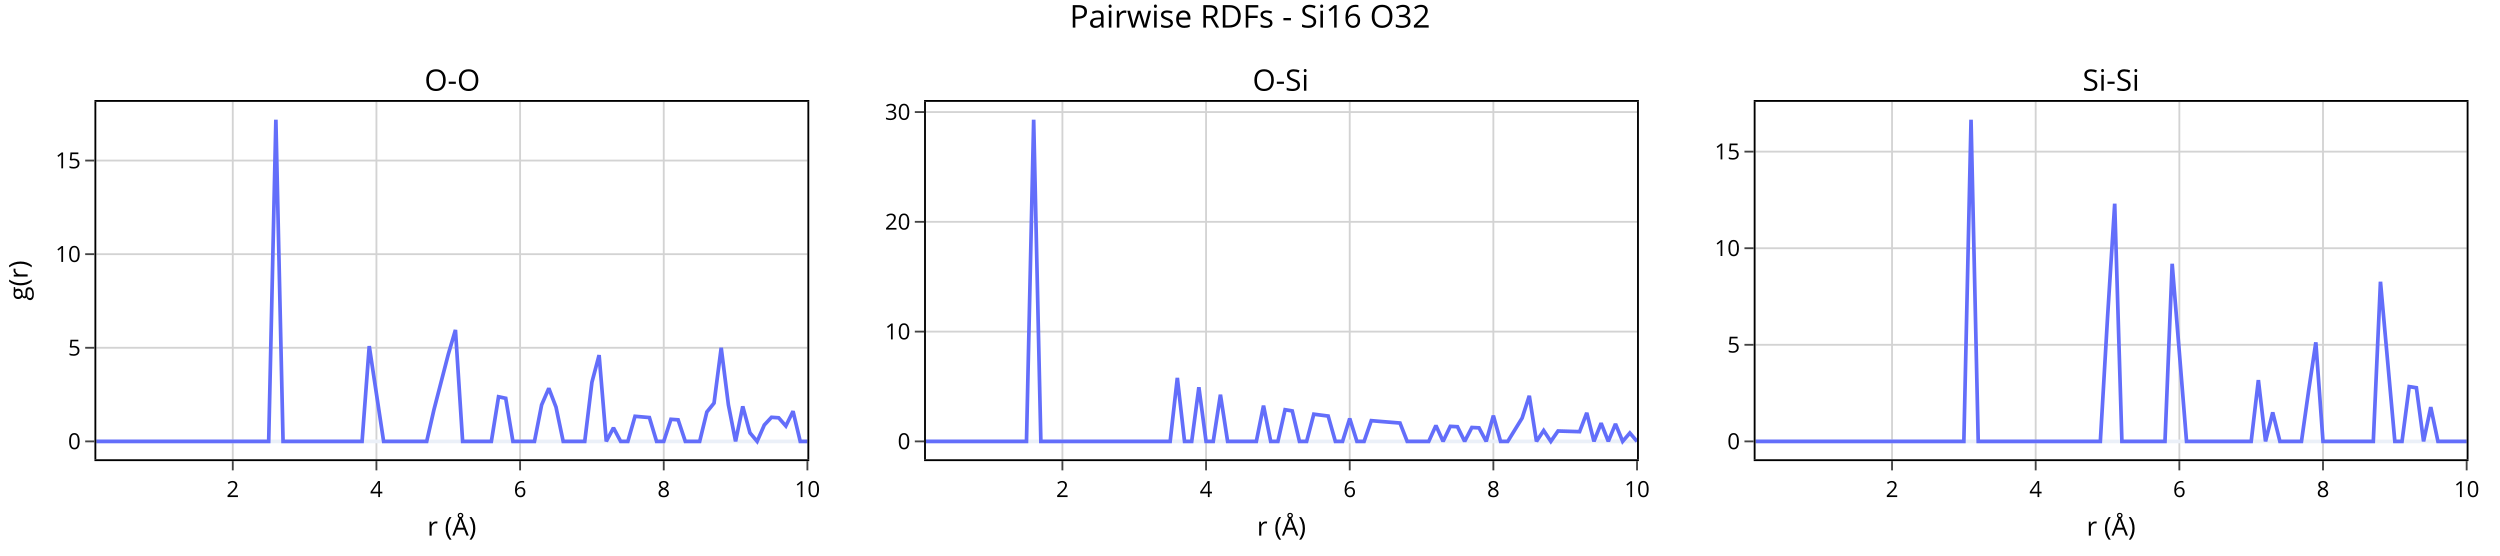
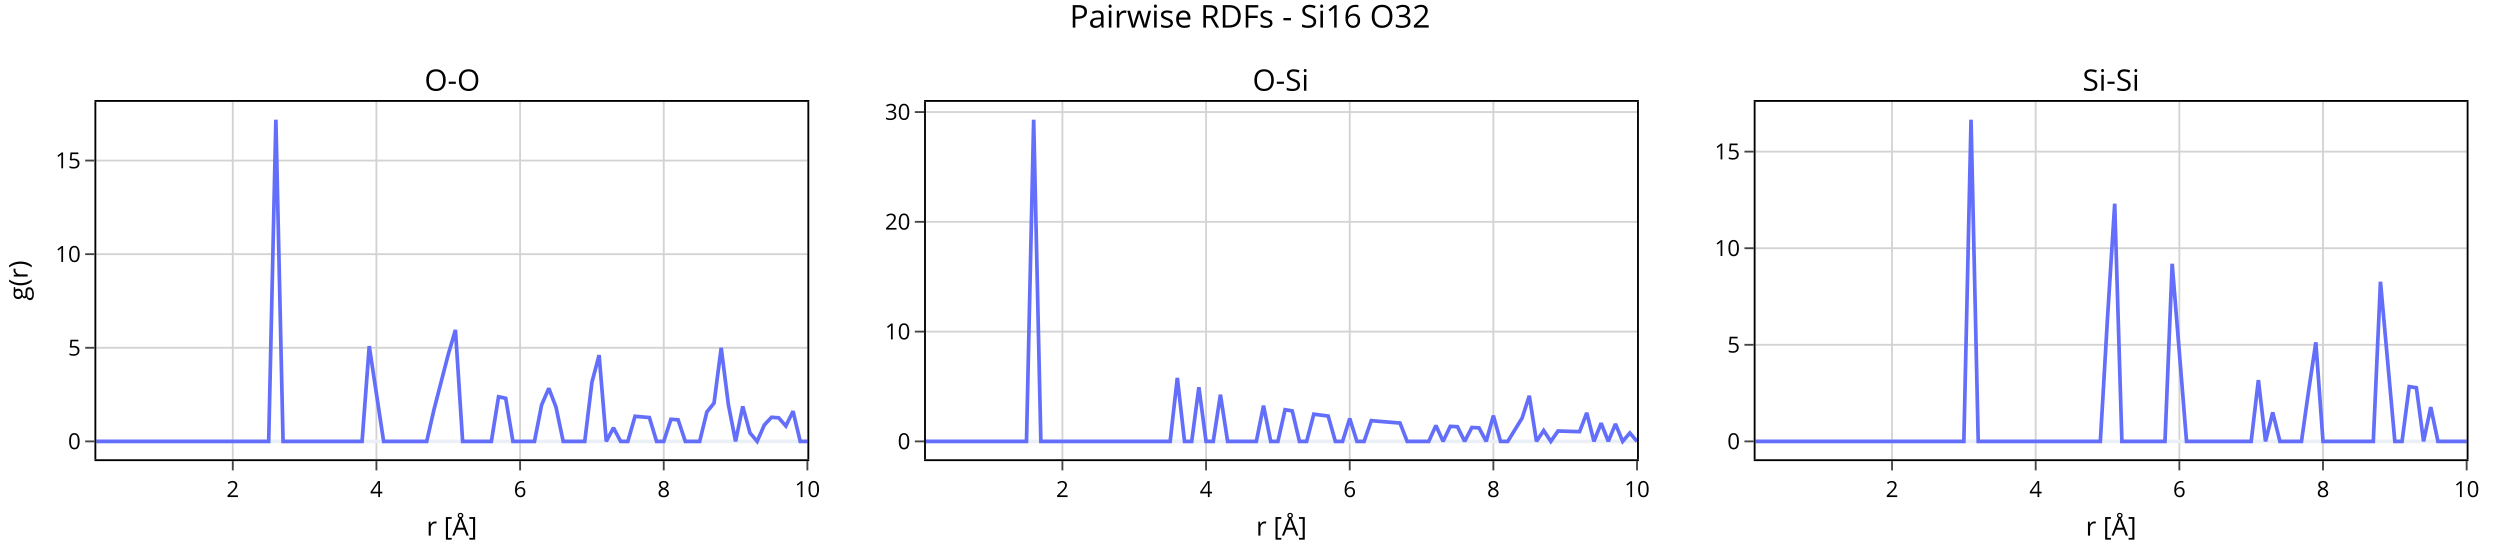
<svg xmlns="http://www.w3.org/2000/svg" class="main-svg" width="1350" height="300" style="" viewBox="0 0 1350 300">
  <rect x="0" y="0" width="1350" height="300" style="fill: rgb(255, 255, 255); fill-opacity: 1;" />
  <defs id="defs-f9d838">
    <g class="clips">
      <clipPath id="clipf9d838xyplot" class="plotclip">
        <rect width="384" height="193" />
      </clipPath>
      <clipPath id="clipf9d838x2y2plot" class="plotclip">
        <rect width="384" height="193" />
      </clipPath>
      <clipPath id="clipf9d838x3y3plot" class="plotclip">
        <rect width="384" height="193" />
      </clipPath>
      <clipPath class="axesclip" id="clipf9d838x">
        <rect x="52" y="0" width="384" height="300" />
      </clipPath>
      <clipPath class="axesclip" id="clipf9d838y">
        <rect x="0" y="55" width="1350" height="193" />
      </clipPath>
      <clipPath class="axesclip" id="clipf9d838xy">
        <rect x="52" y="55" width="384" height="193" />
      </clipPath>
      <clipPath class="axesclip" id="clipf9d838y2">
        <rect x="0" y="55" width="1350" height="193" />
      </clipPath>
      <clipPath class="axesclip" id="clipf9d838xy2">
        <rect x="52" y="55" width="384" height="193" />
      </clipPath>
      <clipPath class="axesclip" id="clipf9d838y3">
        <rect x="0" y="55" width="1350" height="193" />
      </clipPath>
      <clipPath class="axesclip" id="clipf9d838xy3">
        <rect x="52" y="55" width="384" height="193" />
      </clipPath>
      <clipPath class="axesclip" id="clipf9d838x2">
        <rect x="500" y="0" width="384" height="300" />
      </clipPath>
      <clipPath class="axesclip" id="clipf9d838x2y">
        <rect x="500" y="55" width="384" height="193" />
      </clipPath>
      <clipPath class="axesclip" id="clipf9d838x2y2">
        <rect x="500" y="55" width="384" height="193" />
      </clipPath>
      <clipPath class="axesclip" id="clipf9d838x2y3">
        <rect x="500" y="55" width="384" height="193" />
      </clipPath>
      <clipPath class="axesclip" id="clipf9d838x3">
        <rect x="948" y="0" width="384" height="300" />
      </clipPath>
      <clipPath class="axesclip" id="clipf9d838x3y">
        <rect x="948" y="55" width="384" height="193" />
      </clipPath>
      <clipPath class="axesclip" id="clipf9d838x3y2">
        <rect x="948" y="55" width="384" height="193" />
      </clipPath>
      <clipPath class="axesclip" id="clipf9d838x3y3">
        <rect x="948" y="55" width="384" height="193" />
      </clipPath>
    </g>
    <g class="gradients" />
    <g class="patterns" />
  </defs>
  <g class="bglayer" />
  <g class="layer-below">
    <g class="imagelayer" />
    <g class="shapelayer" />
  </g>
  <g class="cartesianlayer">
    <g class="subplot xy">
      <g class="layer-subplot">
        <g class="shapelayer" />
        <g class="imagelayer" />
      </g>
      <g class="minor-gridlayer">
        <g class="x" />
        <g class="y" />
      </g>
      <g class="gridlayer">
        <g class="x">
          <path class="xgrid crisp" transform="translate(125.7,0)" d="M0,55v193" style="stroke: rgb(211, 211, 211); stroke-opacity: 1; stroke-width: 1px;" />
          <path class="xgrid crisp" transform="translate(203.27,0)" d="M0,55v193" style="stroke: rgb(211, 211, 211); stroke-opacity: 1; stroke-width: 1px;" />
          <path class="xgrid crisp" transform="translate(280.85,0)" d="M0,55v193" style="stroke: rgb(211, 211, 211); stroke-opacity: 1; stroke-width: 1px;" />
          <path class="xgrid crisp" transform="translate(358.42,0)" d="M0,55v193" style="stroke: rgb(211, 211, 211); stroke-opacity: 1; stroke-width: 1px;" />
        </g>
        <g class="y">
          <path class="ygrid crisp" transform="translate(0,187.8)" d="M52,0h384" style="stroke: rgb(211, 211, 211); stroke-opacity: 1; stroke-width: 1px;" />
          <path class="ygrid crisp" transform="translate(0,137.25)" d="M52,0h384" style="stroke: rgb(211, 211, 211); stroke-opacity: 1; stroke-width: 1px;" />
          <path class="ygrid crisp" transform="translate(0,86.7)" d="M52,0h384" style="stroke: rgb(211, 211, 211); stroke-opacity: 1; stroke-width: 1px;" />
        </g>
      </g>
      <g class="zerolinelayer">
        <path class="yzl zl crisp" transform="translate(0,238.35)" d="M52,0h384" style="stroke: rgb(235, 240, 248); stroke-opacity: 1; stroke-width: 2px;" />
      </g>
      <g class="layer-between">
        <g class="shapelayer" />
        <g class="imagelayer" />
      </g>
      <path class="xlines-below" />
      <path class="ylines-below" />
      <g class="overlines-below" />
      <g class="xaxislayer-below" />
      <g class="yaxislayer-below" />
      <g class="overaxes-below" />
      <g class="overplot">
        <g class="xy" transform="translate(52,55)" clip-path="url(#clipf9d838xyplot)">
          <g class="scatterlayer mlayer">
            <g class="trace scatter trace94215c" style="stroke-miterlimit: 2; opacity: 1;">
              <g class="fills" />
              <g class="errorbars" />
              <g class="lines">
                <path class="js-line" d="M0,183.35L93.09,183.35L96.97,9.65L100.85,183.35L104.73,183.35L143.52,183.35L147.39,131.88L155.15,183.35L159.03,183.35L178.42,183.35L182.3,166.36L190.06,136.38L193.94,123.16L197.82,183.35L201.7,183.35L213.33,183.35L217.21,159.26L221.09,160.08L224.97,183.35L236.61,183.35L240.48,163.63L244.36,154.68L248.24,164.82L252.12,183.35L256,183.35L263.76,183.35L267.64,151.4L271.52,136.76L275.39,183.35L279.27,176.01L283.15,183.35L287.03,183.35L290.91,169.8L298.67,170.48L302.55,183.35L306.42,183.35L310.3,171.42L314.18,171.71L318.06,183.35L325.82,183.35L329.7,167.47L333.58,162.67L337.45,132.81L341.33,163.58L345.21,183.35L349.09,164.44L352.97,178.73L356.85,183.35L360.73,174.49L364.61,170.34L368.48,170.61L372.36,175.03L376.24,167.05L380.12,183.35L384,183.35" style="vector-effect: none; fill: none; stroke: rgb(99, 110, 250); stroke-opacity: 1; stroke-width: 2px; opacity: 1;" />
              </g>
              <g class="points" />
              <g class="text" />
            </g>
          </g>
        </g>
      </g>
      <path class="xlines-above crisp" d="M51,248.5H437M51,54.5H437" style="fill: none; stroke-width: 1px; stroke: rgb(0, 0, 0); stroke-opacity: 1;" />
      <path class="ylines-above crisp" d="M51.5,55V248M436.5,55V248" style="fill: none; stroke-width: 1px; stroke: rgb(0, 0, 0); stroke-opacity: 1;" />
      <g class="overlines-above" />
      <g class="xaxislayer-above">
        <path class="xtick ticks crisp" d="M0,249v5" transform="translate(125.7,0)" style="stroke: rgb(68, 68, 68); stroke-opacity: 1; stroke-width: 1px;" />
        <path class="xtick ticks crisp" d="M0,249v5" transform="translate(203.27,0)" style="stroke: rgb(68, 68, 68); stroke-opacity: 1; stroke-width: 1px;" />
        <path class="xtick ticks crisp" d="M0,249v5" transform="translate(280.85,0)" style="stroke: rgb(68, 68, 68); stroke-opacity: 1; stroke-width: 1px;" />
        <path class="xtick ticks crisp" d="M0,249v5" transform="translate(358.42,0)" style="stroke: rgb(68, 68, 68); stroke-opacity: 1; stroke-width: 1px;" />
        <path class="xtick ticks crisp" d="M0,249v5" transform="translate(436,0)" style="stroke: rgb(68, 68, 68); stroke-opacity: 1; stroke-width: 1px;" />
        <g class="xtick">
          <text text-anchor="middle" x="0" y="268.4" transform="translate(125.7,0)" style="font-family: 'Open Sans', verdana, arial, sans-serif; font-size: 12px; fill: rgb(0, 0, 0); fill-opacity: 1; white-space: pre; opacity: 1;">2</text>
        </g>
        <g class="xtick">
          <text text-anchor="middle" x="0" y="268.4" style="font-family: 'Open Sans', verdana, arial, sans-serif; font-size: 12px; fill: rgb(0, 0, 0); fill-opacity: 1; white-space: pre; opacity: 1;" transform="translate(203.27,0)">4</text>
        </g>
        <g class="xtick">
          <text text-anchor="middle" x="0" y="268.4" style="font-family: 'Open Sans', verdana, arial, sans-serif; font-size: 12px; fill: rgb(0, 0, 0); fill-opacity: 1; white-space: pre; opacity: 1;" transform="translate(280.85,0)">6</text>
        </g>
        <g class="xtick">
          <text text-anchor="middle" x="0" y="268.4" style="font-family: 'Open Sans', verdana, arial, sans-serif; font-size: 12px; fill: rgb(0, 0, 0); fill-opacity: 1; white-space: pre; opacity: 1;" transform="translate(358.42,0)">8</text>
        </g>
        <g class="xtick">
          <text text-anchor="middle" x="0" y="268.4" style="font-family: 'Open Sans', verdana, arial, sans-serif; font-size: 12px; fill: rgb(0, 0, 0); fill-opacity: 1; white-space: pre; opacity: 1;" transform="translate(436,0)">10</text>
        </g>
      </g>
      <g class="yaxislayer-above">
        <path class="ytick ticks crisp" d="M51,0h-5" transform="translate(0,238.35)" style="stroke: rgb(68, 68, 68); stroke-opacity: 1; stroke-width: 1px;" />
        <path class="ytick ticks crisp" d="M51,0h-5" transform="translate(0,187.8)" style="stroke: rgb(68, 68, 68); stroke-opacity: 1; stroke-width: 1px;" />
        <path class="ytick ticks crisp" d="M51,0h-5" transform="translate(0,137.25)" style="stroke: rgb(68, 68, 68); stroke-opacity: 1; stroke-width: 1px;" />
        <path class="ytick ticks crisp" d="M51,0h-5" transform="translate(0,86.7)" style="stroke: rgb(68, 68, 68); stroke-opacity: 1; stroke-width: 1px;" />
        <g class="ytick">
          <text text-anchor="end" x="43.6" y="4.2" transform="translate(0,238.35)" style="font-family: 'Open Sans', verdana, arial, sans-serif; font-size: 12px; fill: rgb(0, 0, 0); fill-opacity: 1; white-space: pre; opacity: 1;">0</text>
        </g>
        <g class="ytick">
          <text text-anchor="end" x="43.6" y="4.2" style="font-family: 'Open Sans', verdana, arial, sans-serif; font-size: 12px; fill: rgb(0, 0, 0); fill-opacity: 1; white-space: pre; opacity: 1;" transform="translate(0,187.8)">5</text>
        </g>
        <g class="ytick">
          <text text-anchor="end" x="43.6" y="4.2" style="font-family: 'Open Sans', verdana, arial, sans-serif; font-size: 12px; fill: rgb(0, 0, 0); fill-opacity: 1; white-space: pre; opacity: 1;" transform="translate(0,137.25)">10</text>
        </g>
        <g class="ytick">
          <text text-anchor="end" x="43.6" y="4.2" style="font-family: 'Open Sans', verdana, arial, sans-serif; font-size: 12px; fill: rgb(0, 0, 0); fill-opacity: 1; white-space: pre; opacity: 1;" transform="translate(0,86.7)">15</text>
        </g>
      </g>
      <g class="overaxes-above" />
    </g>
    <g class="subplot x2y2">
      <g class="layer-subplot">
        <g class="shapelayer" />
        <g class="imagelayer" />
      </g>
      <g class="minor-gridlayer">
        <g class="x2" />
        <g class="y2" />
      </g>
      <g class="gridlayer">
        <g class="x2">
          <path class="x2grid crisp" transform="translate(573.7,0)" d="M0,55v193" style="stroke: rgb(211, 211, 211); stroke-opacity: 1; stroke-width: 1px;" />
          <path class="x2grid crisp" transform="translate(651.27,0)" d="M0,55v193" style="stroke: rgb(211, 211, 211); stroke-opacity: 1; stroke-width: 1px;" />
          <path class="x2grid crisp" transform="translate(728.85,0)" d="M0,55v193" style="stroke: rgb(211, 211, 211); stroke-opacity: 1; stroke-width: 1px;" />
          <path class="x2grid crisp" transform="translate(806.42,0)" d="M0,55v193" style="stroke: rgb(211, 211, 211); stroke-opacity: 1; stroke-width: 1px;" />
        </g>
        <g class="y2">
          <path class="y2grid crisp" transform="translate(0,179.07)" d="M500,0h384" style="stroke: rgb(211, 211, 211); stroke-opacity: 1; stroke-width: 1px;" />
          <path class="y2grid crisp" transform="translate(0,119.79)" d="M500,0h384" style="stroke: rgb(211, 211, 211); stroke-opacity: 1; stroke-width: 1px;" />
          <path class="y2grid crisp" transform="translate(0,60.51)" d="M500,0h384" style="stroke: rgb(211, 211, 211); stroke-opacity: 1; stroke-width: 1px;" />
        </g>
      </g>
      <g class="zerolinelayer">
        <path class="y2zl zl crisp" transform="translate(0,238.35)" d="M500,0h384" style="stroke: rgb(235, 240, 248); stroke-opacity: 1; stroke-width: 2px;" />
      </g>
      <g class="layer-between">
        <g class="shapelayer" />
        <g class="imagelayer" />
      </g>
      <path class="xlines-below" />
      <path class="ylines-below" />
      <g class="overlines-below" />
      <g class="xaxislayer-below" />
      <g class="yaxislayer-below" />
      <g class="overaxes-below" />
      <g class="overplot">
        <g class="x2y2" transform="translate(500,55)" clip-path="url(#clipf9d838x2y2plot)">
          <g class="scatterlayer mlayer">
            <g class="trace scatter tracea31ce0" style="stroke-miterlimit: 2; opacity: 1;">
              <g class="fills" />
              <g class="errorbars" />
              <g class="lines">
                <path class="js-line" d="M0,183.35L54.3,183.35L58.18,9.65L62.06,183.35L65.94,183.35L131.88,183.35L135.76,149.04L139.64,183.35L143.52,183.35L147.39,154.11L151.27,183.35L155.15,183.35L159.03,158.14L162.91,183.35L166.79,183.35L178.42,183.35L182.3,164.05L186.18,183.35L190.06,183.35L193.94,166.25L197.82,166.91L201.7,183.35L205.58,183.35L209.45,168.65L213.33,169.17L217.21,169.66L221.09,183.35L224.97,183.35L228.85,171L232.73,183.35L236.61,183.35L240.48,172.15L244.36,172.49L256,173.44L259.88,183.35L271.52,183.35L275.39,174.77L279.27,183.35L283.15,175.23L287.03,175.44L290.91,183.35L294.79,175.85L298.67,176.04L302.55,183.35L306.42,169.45L310.3,183.35L314.18,183.35L321.94,170.75L325.82,158.73L329.7,183.35L333.58,177.48L337.45,183.35L341.33,177.74L352.97,178.1L356.85,167.93L360.73,183.35L364.61,173.5L368.48,183.35L372.36,173.9L376.24,183.35L380.12,178.81L384,183.35" style="vector-effect: none; fill: none; stroke: rgb(99, 110, 250); stroke-opacity: 1; stroke-width: 2px; opacity: 1;" />
              </g>
              <g class="points" />
              <g class="text" />
            </g>
          </g>
        </g>
      </g>
      <path class="xlines-above crisp" d="M499,248.5H885M499,54.5H885" style="fill: none; stroke-width: 1px; stroke: rgb(0, 0, 0); stroke-opacity: 1;" />
      <path class="ylines-above crisp" d="M499.5,55V248M884.5,55V248" style="fill: none; stroke-width: 1px; stroke: rgb(0, 0, 0); stroke-opacity: 1;" />
      <g class="overlines-above" />
      <g class="xaxislayer-above">
        <path class="x2tick ticks crisp" d="M0,249v5" transform="translate(573.7,0)" style="stroke: rgb(68, 68, 68); stroke-opacity: 1; stroke-width: 1px;" />
        <path class="x2tick ticks crisp" d="M0,249v5" transform="translate(651.27,0)" style="stroke: rgb(68, 68, 68); stroke-opacity: 1; stroke-width: 1px;" />
        <path class="x2tick ticks crisp" d="M0,249v5" transform="translate(728.85,0)" style="stroke: rgb(68, 68, 68); stroke-opacity: 1; stroke-width: 1px;" />
        <path class="x2tick ticks crisp" d="M0,249v5" transform="translate(806.42,0)" style="stroke: rgb(68, 68, 68); stroke-opacity: 1; stroke-width: 1px;" />
        <path class="x2tick ticks crisp" d="M0,249v5" transform="translate(884,0)" style="stroke: rgb(68, 68, 68); stroke-opacity: 1; stroke-width: 1px;" />
        <g class="x2tick">
          <text text-anchor="middle" x="0" y="268.4" transform="translate(573.7,0)" style="font-family: 'Open Sans', verdana, arial, sans-serif; font-size: 12px; fill: rgb(0, 0, 0); fill-opacity: 1; white-space: pre; opacity: 1;">2</text>
        </g>
        <g class="x2tick">
          <text text-anchor="middle" x="0" y="268.4" style="font-family: 'Open Sans', verdana, arial, sans-serif; font-size: 12px; fill: rgb(0, 0, 0); fill-opacity: 1; white-space: pre; opacity: 1;" transform="translate(651.27,0)">4</text>
        </g>
        <g class="x2tick">
          <text text-anchor="middle" x="0" y="268.4" style="font-family: 'Open Sans', verdana, arial, sans-serif; font-size: 12px; fill: rgb(0, 0, 0); fill-opacity: 1; white-space: pre; opacity: 1;" transform="translate(728.85,0)">6</text>
        </g>
        <g class="x2tick">
          <text text-anchor="middle" x="0" y="268.4" style="font-family: 'Open Sans', verdana, arial, sans-serif; font-size: 12px; fill: rgb(0, 0, 0); fill-opacity: 1; white-space: pre; opacity: 1;" transform="translate(806.42,0)">8</text>
        </g>
        <g class="x2tick">
          <text text-anchor="middle" x="0" y="268.4" style="font-family: 'Open Sans', verdana, arial, sans-serif; font-size: 12px; fill: rgb(0, 0, 0); fill-opacity: 1; white-space: pre; opacity: 1;" transform="translate(884,0)">10</text>
        </g>
      </g>
      <g class="yaxislayer-above">
        <path class="y2tick ticks crisp" d="M499,0h-5" transform="translate(0,238.35)" style="stroke: rgb(68, 68, 68); stroke-opacity: 1; stroke-width: 1px;" />
        <path class="y2tick ticks crisp" d="M499,0h-5" transform="translate(0,179.07)" style="stroke: rgb(68, 68, 68); stroke-opacity: 1; stroke-width: 1px;" />
        <path class="y2tick ticks crisp" d="M499,0h-5" transform="translate(0,119.79)" style="stroke: rgb(68, 68, 68); stroke-opacity: 1; stroke-width: 1px;" />
        <path class="y2tick ticks crisp" d="M499,0h-5" transform="translate(0,60.51)" style="stroke: rgb(68, 68, 68); stroke-opacity: 1; stroke-width: 1px;" />
        <g class="y2tick">
          <text text-anchor="end" x="491.6" y="4.2" transform="translate(0,238.35)" style="font-family: 'Open Sans', verdana, arial, sans-serif; font-size: 12px; fill: rgb(0, 0, 0); fill-opacity: 1; white-space: pre; opacity: 1;">0</text>
        </g>
        <g class="y2tick">
          <text text-anchor="end" x="491.6" y="4.2" style="font-family: 'Open Sans', verdana, arial, sans-serif; font-size: 12px; fill: rgb(0, 0, 0); fill-opacity: 1; white-space: pre; opacity: 1;" transform="translate(0,179.07)">10</text>
        </g>
        <g class="y2tick">
          <text text-anchor="end" x="491.6" y="4.2" style="font-family: 'Open Sans', verdana, arial, sans-serif; font-size: 12px; fill: rgb(0, 0, 0); fill-opacity: 1; white-space: pre; opacity: 1;" transform="translate(0,119.79)">20</text>
        </g>
        <g class="y2tick">
          <text text-anchor="end" x="491.6" y="4.2" style="font-family: 'Open Sans', verdana, arial, sans-serif; font-size: 12px; fill: rgb(0, 0, 0); fill-opacity: 1; white-space: pre; opacity: 1;" transform="translate(0,60.51)">30</text>
        </g>
      </g>
      <g class="overaxes-above" />
    </g>
    <g class="subplot x3y3">
      <g class="layer-subplot">
        <g class="shapelayer" />
        <g class="imagelayer" />
      </g>
      <g class="minor-gridlayer">
        <g class="x3" />
        <g class="y3" />
      </g>
      <g class="gridlayer">
        <g class="x3">
          <path class="x3grid crisp" transform="translate(1021.7,0)" d="M0,55v193" style="stroke: rgb(211, 211, 211); stroke-opacity: 1; stroke-width: 1px;" />
          <path class="x3grid crisp" transform="translate(1099.27,0)" d="M0,55v193" style="stroke: rgb(211, 211, 211); stroke-opacity: 1; stroke-width: 1px;" />
          <path class="x3grid crisp" transform="translate(1176.85,0)" d="M0,55v193" style="stroke: rgb(211, 211, 211); stroke-opacity: 1; stroke-width: 1px;" />
          <path class="x3grid crisp" transform="translate(1254.42,0)" d="M0,55v193" style="stroke: rgb(211, 211, 211); stroke-opacity: 1; stroke-width: 1px;" />
        </g>
        <g class="y3">
          <path class="y3grid crisp" transform="translate(0,186.19)" d="M948,0h384" style="stroke: rgb(211, 211, 211); stroke-opacity: 1; stroke-width: 1px;" />
          <path class="y3grid crisp" transform="translate(0,134.04)" d="M948,0h384" style="stroke: rgb(211, 211, 211); stroke-opacity: 1; stroke-width: 1px;" />
          <path class="y3grid crisp" transform="translate(0,81.88)" d="M948,0h384" style="stroke: rgb(211, 211, 211); stroke-opacity: 1; stroke-width: 1px;" />
        </g>
      </g>
      <g class="zerolinelayer">
        <path class="y3zl zl crisp" transform="translate(0,238.35)" d="M948,0h384" style="stroke: rgb(235, 240, 248); stroke-opacity: 1; stroke-width: 2px;" />
      </g>
      <g class="layer-between">
        <g class="shapelayer" />
        <g class="imagelayer" />
      </g>
      <path class="xlines-below" />
      <path class="ylines-below" />
      <g class="overlines-below" />
      <g class="xaxislayer-below" />
      <g class="yaxislayer-below" />
      <g class="overaxes-below" />
      <g class="overplot">
        <g class="x3y3" transform="translate(948,55)" clip-path="url(#clipf9d838x3y3plot)">
          <g class="scatterlayer mlayer">
            <g class="trace scatter trace8774a6" style="stroke-miterlimit: 2; opacity: 1;">
              <g class="fills" />
              <g class="errorbars" />
              <g class="lines">
                <path class="js-line" d="M0,183.35L112.48,183.35L116.36,9.65L120.24,183.35L124.12,183.35L186.18,183.35L190.06,116.58L193.94,54.99L197.82,183.35L221.09,183.35L224.97,87.44L232.73,183.35L236.61,183.35L267.64,183.35L271.52,150.24L275.39,183.35L279.27,167.69L283.15,183.35L287.03,183.35L294.79,183.35L298.67,155.91L302.55,129.86L306.42,183.35L333.58,183.35L337.45,97.13L345.21,183.35L349.09,183.35L352.97,153.77L356.85,154.4L360.73,183.35L364.61,164.85L368.48,183.35L372.36,183.35L384,183.35" style="vector-effect: none; fill: none; stroke: rgb(99, 110, 250); stroke-opacity: 1; stroke-width: 2px; opacity: 1;" />
              </g>
              <g class="points" />
              <g class="text" />
            </g>
          </g>
        </g>
      </g>
      <path class="xlines-above crisp" d="M947,248.5H1333M947,54.5H1333" style="fill: none; stroke-width: 1px; stroke: rgb(0, 0, 0); stroke-opacity: 1;" />
      <path class="ylines-above crisp" d="M947.5,55V248M1332.5,55V248" style="fill: none; stroke-width: 1px; stroke: rgb(0, 0, 0); stroke-opacity: 1;" />
      <g class="overlines-above" />
      <g class="xaxislayer-above">
        <path class="x3tick ticks crisp" d="M0,249v5" transform="translate(1021.7,0)" style="stroke: rgb(68, 68, 68); stroke-opacity: 1; stroke-width: 1px;" />
        <path class="x3tick ticks crisp" d="M0,249v5" transform="translate(1099.27,0)" style="stroke: rgb(68, 68, 68); stroke-opacity: 1; stroke-width: 1px;" />
        <path class="x3tick ticks crisp" d="M0,249v5" transform="translate(1176.85,0)" style="stroke: rgb(68, 68, 68); stroke-opacity: 1; stroke-width: 1px;" />
        <path class="x3tick ticks crisp" d="M0,249v5" transform="translate(1254.42,0)" style="stroke: rgb(68, 68, 68); stroke-opacity: 1; stroke-width: 1px;" />
        <path class="x3tick ticks crisp" d="M0,249v5" transform="translate(1332,0)" style="stroke: rgb(68, 68, 68); stroke-opacity: 1; stroke-width: 1px;" />
        <g class="x3tick">
          <text text-anchor="middle" x="0" y="268.4" transform="translate(1021.7,0)" style="font-family: 'Open Sans', verdana, arial, sans-serif; font-size: 12px; fill: rgb(0, 0, 0); fill-opacity: 1; white-space: pre; opacity: 1;">2</text>
        </g>
        <g class="x3tick">
          <text text-anchor="middle" x="0" y="268.4" style="font-family: 'Open Sans', verdana, arial, sans-serif; font-size: 12px; fill: rgb(0, 0, 0); fill-opacity: 1; white-space: pre; opacity: 1;" transform="translate(1099.27,0)">4</text>
        </g>
        <g class="x3tick">
          <text text-anchor="middle" x="0" y="268.4" style="font-family: 'Open Sans', verdana, arial, sans-serif; font-size: 12px; fill: rgb(0, 0, 0); fill-opacity: 1; white-space: pre; opacity: 1;" transform="translate(1176.85,0)">6</text>
        </g>
        <g class="x3tick">
          <text text-anchor="middle" x="0" y="268.4" style="font-family: 'Open Sans', verdana, arial, sans-serif; font-size: 12px; fill: rgb(0, 0, 0); fill-opacity: 1; white-space: pre; opacity: 1;" transform="translate(1254.42,0)">8</text>
        </g>
        <g class="x3tick">
          <text text-anchor="middle" x="0" y="268.4" style="font-family: 'Open Sans', verdana, arial, sans-serif; font-size: 12px; fill: rgb(0, 0, 0); fill-opacity: 1; white-space: pre; opacity: 1;" transform="translate(1332,0)">10</text>
        </g>
      </g>
      <g class="yaxislayer-above">
        <path class="y3tick ticks crisp" d="M947,0h-5" transform="translate(0,238.35)" style="stroke: rgb(68, 68, 68); stroke-opacity: 1; stroke-width: 1px;" />
        <path class="y3tick ticks crisp" d="M947,0h-5" transform="translate(0,186.19)" style="stroke: rgb(68, 68, 68); stroke-opacity: 1; stroke-width: 1px;" />
        <path class="y3tick ticks crisp" d="M947,0h-5" transform="translate(0,134.04)" style="stroke: rgb(68, 68, 68); stroke-opacity: 1; stroke-width: 1px;" />
        <path class="y3tick ticks crisp" d="M947,0h-5" transform="translate(0,81.88)" style="stroke: rgb(68, 68, 68); stroke-opacity: 1; stroke-width: 1px;" />
        <g class="y3tick">
          <text text-anchor="end" x="939.6" y="4.2" transform="translate(0,238.35)" style="font-family: 'Open Sans', verdana, arial, sans-serif; font-size: 12px; fill: rgb(0, 0, 0); fill-opacity: 1; white-space: pre; opacity: 1;">0</text>
        </g>
        <g class="y3tick">
          <text text-anchor="end" x="939.6" y="4.2" style="font-family: 'Open Sans', verdana, arial, sans-serif; font-size: 12px; fill: rgb(0, 0, 0); fill-opacity: 1; white-space: pre; opacity: 1;" transform="translate(0,186.19)">5</text>
        </g>
        <g class="y3tick">
          <text text-anchor="end" x="939.6" y="4.2" style="font-family: 'Open Sans', verdana, arial, sans-serif; font-size: 12px; fill: rgb(0, 0, 0); fill-opacity: 1; white-space: pre; opacity: 1;" transform="translate(0,134.04)">10</text>
        </g>
        <g class="y3tick">
          <text text-anchor="end" x="939.6" y="4.2" style="font-family: 'Open Sans', verdana, arial, sans-serif; font-size: 12px; fill: rgb(0, 0, 0); fill-opacity: 1; white-space: pre; opacity: 1;" transform="translate(0,81.88)">15</text>
        </g>
      </g>
      <g class="overaxes-above" />
    </g>
  </g>
  <g class="polarlayer" />
  <g class="smithlayer" />
  <g class="ternarylayer" />
  <g class="geolayer" />
  <g class="funnelarealayer" />
  <g class="pielayer" />
  <g class="iciclelayer" />
  <g class="treemaplayer" />
  <g class="sunburstlayer" />
  <g class="glimages" />
  <defs id="topdefs-f9d838">
    <g class="clips" />
  </defs>
  <g class="layer-above">
    <g class="imagelayer" />
    <g class="shapelayer" />
  </g>
  <g class="infolayer">
    <g class="g-gtitle">
      <text class="gtitle" x="675" y="3" text-anchor="middle" dy="0.7em" style="opacity: 1; font-family: 'Open Sans', verdana, arial, sans-serif; font-size: 17px; fill: rgb(0, 0, 0); fill-opacity: 1; white-space: pre;">Pairwise RDFs - Si16 O32</text>
    </g>
    <g class="g-xtitle">
-       <text class="xtitle" x="244" y="289.206" text-anchor="middle" style="opacity: 1; font-family: 'Open Sans', verdana, arial, sans-serif; font-size: 14px; fill: rgb(0, 0, 0); fill-opacity: 1; white-space: pre;">r (Å)</text>
+       <text class="xtitle" x="244" y="289.206" text-anchor="middle" style="opacity: 1; font-family: 'Open Sans', verdana, arial, sans-serif; font-size: 14px; fill: rgb(0, 0, 0); fill-opacity: 1; white-space: pre;">r [Å]</text>
    </g>
    <g class="g-x2title">
-       <text class="x2title" x="692" y="289.206" text-anchor="middle" style="opacity: 1; font-family: 'Open Sans', verdana, arial, sans-serif; font-size: 14px; fill: rgb(0, 0, 0); fill-opacity: 1; white-space: pre;">r (Å)</text>
+       <text class="x2title" x="692" y="289.206" text-anchor="middle" style="opacity: 1; font-family: 'Open Sans', verdana, arial, sans-serif; font-size: 14px; fill: rgb(0, 0, 0); fill-opacity: 1; white-space: pre;">r [Å]</text>
    </g>
    <g class="g-x3title">
-       <text class="x3title" x="1140" y="289.206" text-anchor="middle" style="opacity: 1; font-family: 'Open Sans', verdana, arial, sans-serif; font-size: 14px; fill: rgb(0, 0, 0); fill-opacity: 1; white-space: pre;">r (Å)</text>
+       <text class="x3title" x="1140" y="289.206" text-anchor="middle" style="opacity: 1; font-family: 'Open Sans', verdana, arial, sans-serif; font-size: 14px; fill: rgb(0, 0, 0); fill-opacity: 1; white-space: pre;">r [Å]</text>
    </g>
    <g class="g-ytitle">
      <text class="ytitle" transform="rotate(-90,14.92813,151.5)" x="14.928" y="151.5" text-anchor="middle" style="opacity: 1; font-family: 'Open Sans', verdana, arial, sans-serif; font-size: 14px; fill: rgb(0, 0, 0); fill-opacity: 1; white-space: pre;">g(r)</text>
    </g>
    <g class="g-y2title" />
    <g class="g-y3title" />
    <g class="annotation" data-index="0" style="opacity: 1;">
      <g class="annotation-text-g" transform="rotate(0,244,43)">
        <g class="cursor-pointer" transform="translate(226,31)">
          <rect class="bg" x="0.5" y="0.5" width="35" height="23" style="stroke-width: 1px; stroke: rgb(0, 0, 0); stroke-opacity: 0; fill: rgb(0, 0, 0); fill-opacity: 0;" />
          <text class="annotation-text" text-anchor="middle" x="18.234" y="18" style="font-family: 'Open Sans', verdana, arial, sans-serif; font-size: 16px; fill: rgb(0, 0, 0); fill-opacity: 1; white-space: pre;">O-O</text>
        </g>
      </g>
    </g>
    <g class="annotation" data-index="1" style="opacity: 1;">
      <g class="annotation-text-g" transform="rotate(0,692,43)">
        <g class="cursor-pointer" transform="translate(672,31)">
          <rect class="bg" x="0.5" y="0.5" width="38" height="23" style="stroke-width: 1px; stroke: rgb(0, 0, 0); stroke-opacity: 0; fill: rgb(0, 0, 0); fill-opacity: 0;" />
          <text class="annotation-text" text-anchor="middle" x="19.594" y="18" style="font-family: 'Open Sans', verdana, arial, sans-serif; font-size: 16px; fill: rgb(0, 0, 0); fill-opacity: 1; white-space: pre;">O-Si</text>
        </g>
      </g>
    </g>
    <g class="annotation" data-index="2" style="opacity: 1;">
      <g class="annotation-text-g" transform="rotate(0,1140,43)">
        <g class="cursor-pointer" transform="translate(1119,31)">
          <rect class="bg" x="0.5" y="0.5" width="41" height="23" style="stroke-width: 1px; stroke: rgb(0, 0, 0); stroke-opacity: 0; fill: rgb(0, 0, 0); fill-opacity: 0;" />
          <text class="annotation-text" text-anchor="middle" x="20.969" y="18" style="font-family: 'Open Sans', verdana, arial, sans-serif; font-size: 16px; fill: rgb(0, 0, 0); fill-opacity: 1; white-space: pre;">Si-Si</text>
        </g>
      </g>
    </g>
  </g>
</svg>
